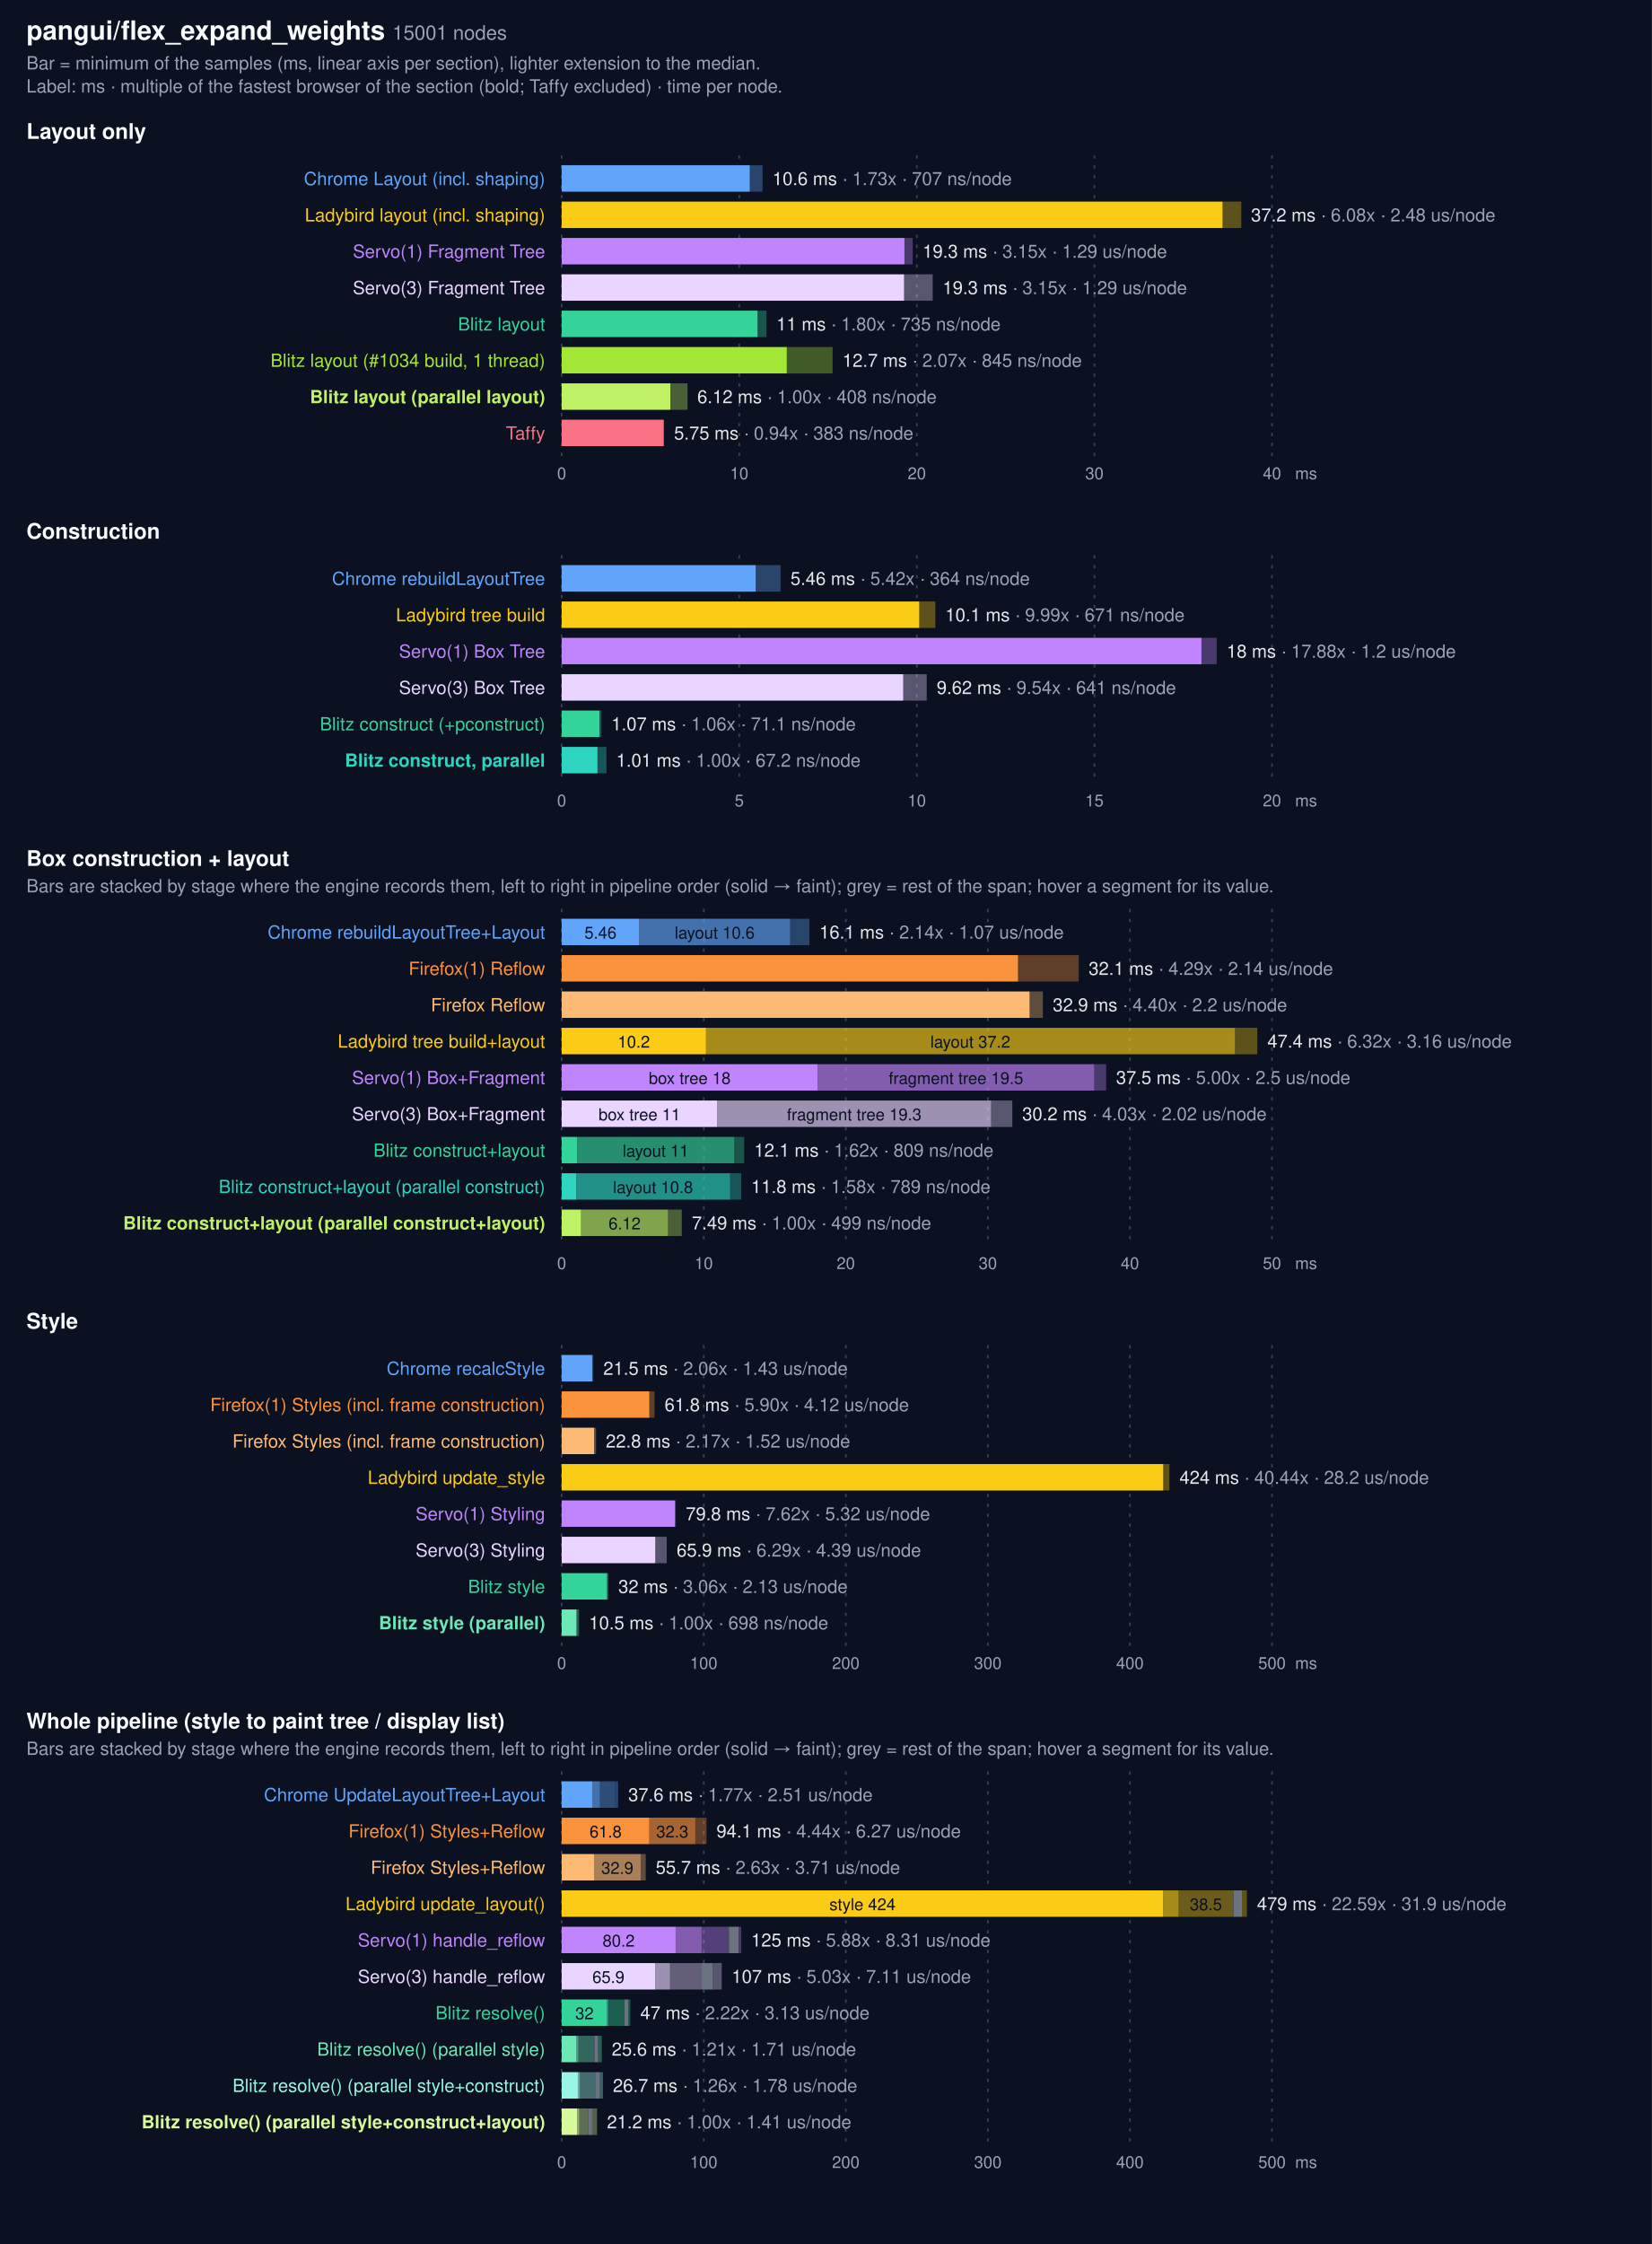
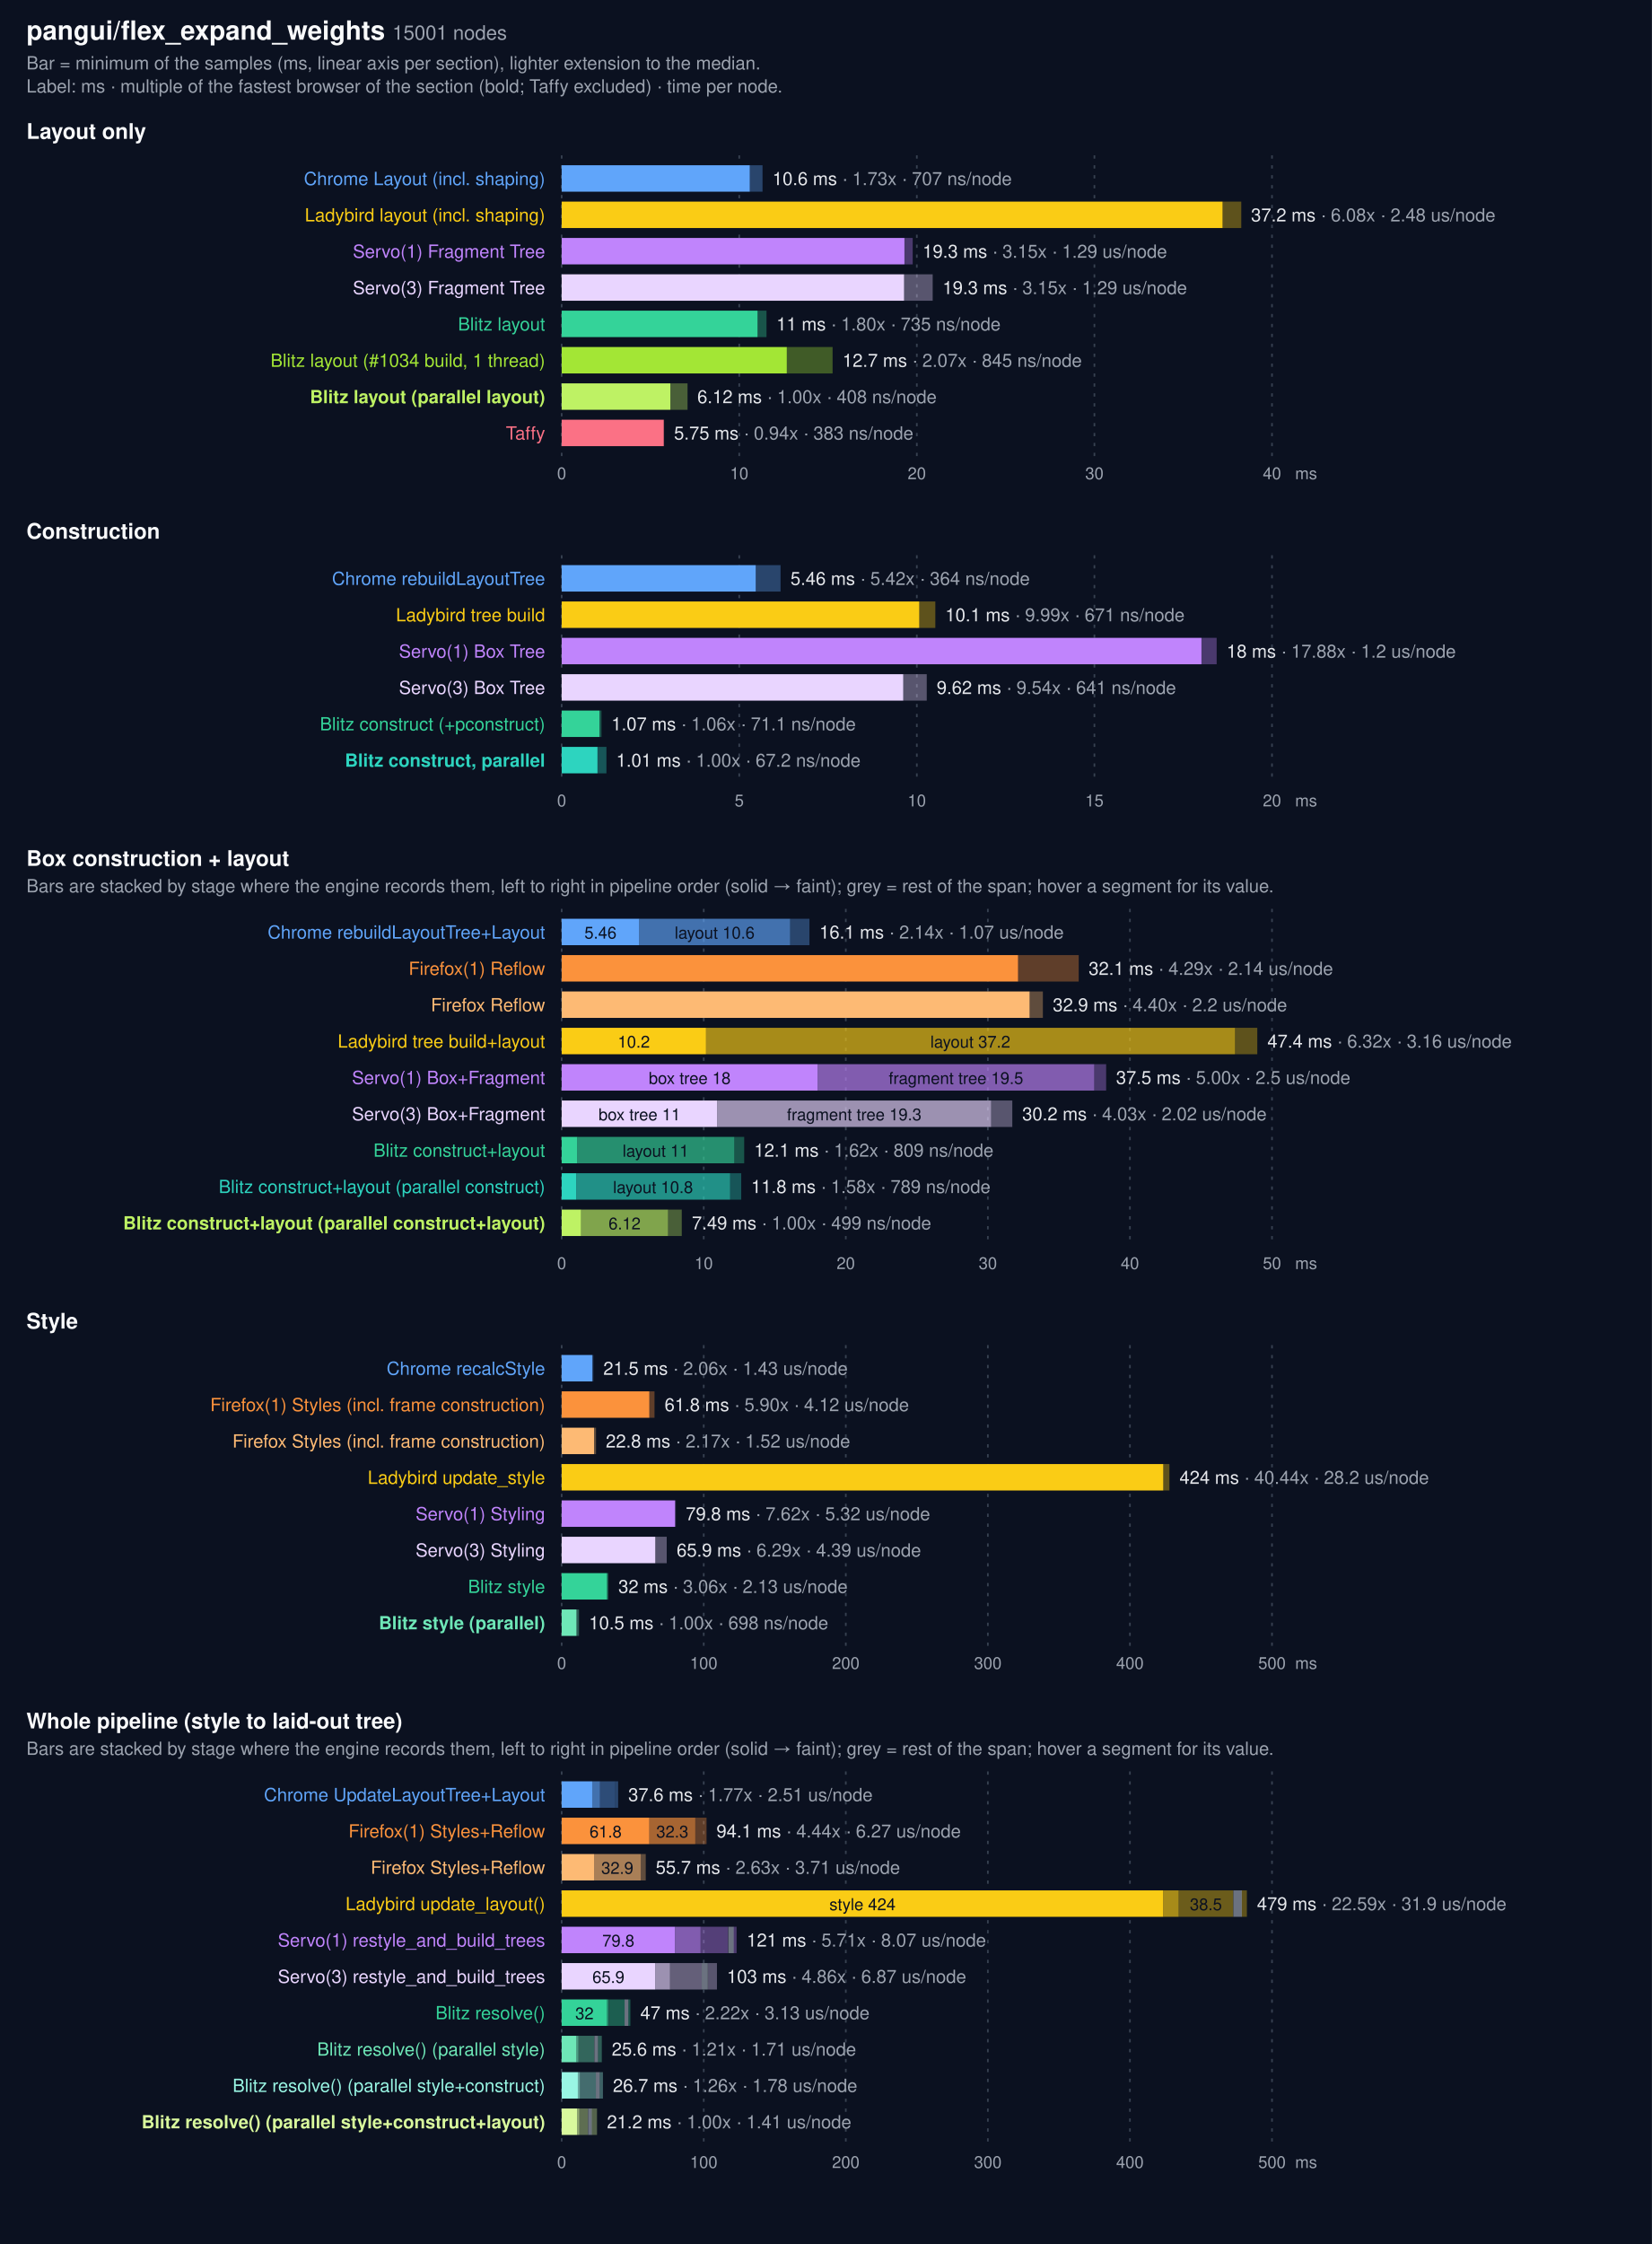
<svg xmlns="http://www.w3.org/2000/svg" width="1000" height="1358" viewBox="0 0 1000 1358" font-family="system-ui, -apple-system, Segoe UI, Helvetica, Arial, sans-serif">
  <rect width="1000" height="1358" fill="#0b1120" />
  <text x="16" y="24" fill="#f9fafb" font-size="16" font-weight="600">pangui/flex_expand_weights <tspan fill="#9ca3af" font-size="12" font-weight="400">15001 nodes</tspan>
  </text>
  <text x="16" y="42" fill="#9ca3af" font-size="11">Bar = minimum of the samples (ms, linear axis per section), lighter extension to the median.</text>
  <text x="16" y="56" fill="#9ca3af" font-size="11">Label: ms · multiple of the fastest browser of the section (bold; Taffy excluded) · time per node.</text>
  <text x="16" y="84" fill="#f9fafb" font-size="13" font-weight="600">Layout only</text>
  <line x1="340.0" x2="340.0" y1="94" y2="276" stroke="#374151" stroke-dasharray="2 4" />
  <text x="340.0" y="290" fill="#9ca3af" font-size="10" text-anchor="middle">0</text>
  <line x1="447.5" x2="447.5" y1="94" y2="276" stroke="#374151" stroke-dasharray="2 4" />
  <text x="447.5" y="290" fill="#9ca3af" font-size="10" text-anchor="middle">10</text>
  <line x1="555.0" x2="555.0" y1="94" y2="276" stroke="#374151" stroke-dasharray="2 4" />
  <text x="555.0" y="290" fill="#9ca3af" font-size="10" text-anchor="middle">20</text>
  <line x1="662.5" x2="662.5" y1="94" y2="276" stroke="#374151" stroke-dasharray="2 4" />
  <text x="662.5" y="290" fill="#9ca3af" font-size="10" text-anchor="middle">30</text>
  <line x1="770.0" x2="770.0" y1="94" y2="276" stroke="#374151" stroke-dasharray="2 4" />
  <text x="770.0" y="290" fill="#9ca3af" font-size="10" text-anchor="middle">40</text>
  <text x="784" y="290" fill="#9ca3af" font-size="10">ms</text>
  <text x="330" y="112" fill="#60a5fa" font-size="11" text-anchor="end">Chrome Layout (incl. shaping)</text>
  <rect x="340" y="100" width="113.9" height="16" fill="#60a5fa" />
  <rect x="453.9" y="100" width="7.7" height="16" fill="#60a5fa" opacity="0.35" />
  <text x="467.6" y="112" fill="#e5e7eb" font-size="11">10.6 ms <tspan fill="#9ca3af">· 1.73x · 707 ns/node</tspan>
  </text>
  <text x="330" y="134" fill="#facc15" font-size="11" text-anchor="end">Ladybird layout (incl. shaping)</text>
  <rect x="340" y="122" width="400.1" height="16" fill="#facc15" />
  <rect x="740.1" y="122" width="11.3" height="16" fill="#facc15" opacity="0.35" />
  <text x="757.3" y="134" fill="#e5e7eb" font-size="11">37.2 ms <tspan fill="#9ca3af">· 6.08x · 2.48 us/node</tspan>
  </text>
  <text x="330" y="156" fill="#c084fc" font-size="11" text-anchor="end">Servo(1) Fragment Tree</text>
  <rect x="340" y="144" width="207.5" height="16" fill="#c084fc" />
  <rect x="547.5" y="144" width="5.0" height="16" fill="#c084fc" opacity="0.35" />
  <text x="558.5" y="156" fill="#e5e7eb" font-size="11">19.3 ms <tspan fill="#9ca3af">· 3.15x · 1.29 us/node</tspan>
  </text>
  <text x="330" y="178" fill="#e9d5ff" font-size="11" text-anchor="end">Servo(3) Fragment Tree</text>
  <rect x="340" y="166" width="207.3" height="16" fill="#e9d5ff" />
  <rect x="547.3" y="166" width="17.3" height="16" fill="#e9d5ff" opacity="0.35" />
  <text x="570.6" y="178" fill="#e5e7eb" font-size="11">19.3 ms <tspan fill="#9ca3af">· 3.15x · 1.29 us/node</tspan>
  </text>
  <text x="330" y="200" fill="#34d399" font-size="11" text-anchor="end">Blitz layout</text>
  <rect x="340" y="188" width="118.6" height="16" fill="#34d399" />
  <rect x="458.6" y="188" width="5.4" height="16" fill="#34d399" opacity="0.35" />
  <text x="470.0" y="200" fill="#e5e7eb" font-size="11">11 ms <tspan fill="#9ca3af">· 1.80x · 735 ns/node</tspan>
  </text>
  <text x="330" y="222" fill="#a3e635" font-size="11" text-anchor="end">Blitz layout (#1034 build, 1 thread)</text>
  <rect x="340" y="210" width="136.3" height="16" fill="#a3e635" />
  <rect x="476.3" y="210" width="27.7" height="16" fill="#a3e635" opacity="0.35" />
  <text x="510.0" y="222" fill="#e5e7eb" font-size="11">12.7 ms <tspan fill="#9ca3af">· 2.07x · 845 ns/node</tspan>
  </text>
  <text x="330" y="244" fill="#bef264" font-size="11" text-anchor="end" font-weight="700">Blitz layout (parallel layout)</text>
  <rect x="340" y="232" width="65.8" height="16" fill="#bef264" />
  <rect x="405.8" y="232" width="10.4" height="16" fill="#bef264" opacity="0.35" />
  <text x="422.1" y="244" fill="#e5e7eb" font-size="11">6.12 ms <tspan fill="#9ca3af">· 1.00x · 408 ns/node</tspan>
  </text>
  <text x="330" y="266" fill="#fb7185" font-size="11" text-anchor="end">Taffy</text>
  <rect x="340" y="254" width="61.8" height="16" fill="#fb7185" />
  <rect x="401.8" y="254" width="0.2" height="16" fill="#fb7185" opacity="0.35" />
  <text x="408.0" y="266" fill="#e5e7eb" font-size="11">5.75 ms <tspan fill="#9ca3af">· 0.94x · 383 ns/node</tspan>
  </text>
  <text x="16" y="326" fill="#f9fafb" font-size="13" font-weight="600">Construction</text>
  <line x1="340.0" x2="340.0" y1="336" y2="474" stroke="#374151" stroke-dasharray="2 4" />
  <text x="340.0" y="488" fill="#9ca3af" font-size="10" text-anchor="middle">0</text>
  <line x1="447.5" x2="447.5" y1="336" y2="474" stroke="#374151" stroke-dasharray="2 4" />
  <text x="447.5" y="488" fill="#9ca3af" font-size="10" text-anchor="middle">5</text>
  <line x1="555.0" x2="555.0" y1="336" y2="474" stroke="#374151" stroke-dasharray="2 4" />
  <text x="555.0" y="488" fill="#9ca3af" font-size="10" text-anchor="middle">10</text>
  <line x1="662.5" x2="662.5" y1="336" y2="474" stroke="#374151" stroke-dasharray="2 4" />
  <text x="662.5" y="488" fill="#9ca3af" font-size="10" text-anchor="middle">15</text>
  <line x1="770.0" x2="770.0" y1="336" y2="474" stroke="#374151" stroke-dasharray="2 4" />
  <text x="770.0" y="488" fill="#9ca3af" font-size="10" text-anchor="middle">20</text>
  <text x="784" y="488" fill="#9ca3af" font-size="10">ms</text>
  <text x="330" y="354" fill="#60a5fa" font-size="11" text-anchor="end">Chrome rebuildLayoutTree</text>
  <rect x="340" y="342" width="117.5" height="16" fill="#60a5fa" />
  <rect x="457.5" y="342" width="15.0" height="16" fill="#60a5fa" opacity="0.35" />
  <text x="478.5" y="354" fill="#e5e7eb" font-size="11">5.46 ms <tspan fill="#9ca3af">· 5.42x · 364 ns/node</tspan>
  </text>
  <text x="330" y="376" fill="#facc15" font-size="11" text-anchor="end">Ladybird tree build</text>
  <rect x="340" y="364" width="216.5" height="16" fill="#facc15" />
  <rect x="556.5" y="364" width="9.7" height="16" fill="#facc15" opacity="0.35" />
  <text x="572.2" y="376" fill="#e5e7eb" font-size="11">10.1 ms <tspan fill="#9ca3af">· 9.99x · 671 ns/node</tspan>
  </text>
  <text x="330" y="398" fill="#c084fc" font-size="11" text-anchor="end">Servo(1) Box Tree</text>
  <rect x="340" y="386" width="387.3" height="16" fill="#c084fc" />
  <rect x="727.3" y="386" width="9.2" height="16" fill="#c084fc" opacity="0.35" />
  <text x="742.5" y="398" fill="#e5e7eb" font-size="11">18 ms <tspan fill="#9ca3af">· 17.88x · 1.2 us/node</tspan>
  </text>
  <text x="330" y="420" fill="#e9d5ff" font-size="11" text-anchor="end">Servo(3) Box Tree</text>
  <rect x="340" y="408" width="206.8" height="16" fill="#e9d5ff" />
  <rect x="546.8" y="408" width="14.2" height="16" fill="#e9d5ff" opacity="0.35" />
  <text x="567.0" y="420" fill="#e5e7eb" font-size="11">9.62 ms <tspan fill="#9ca3af">· 9.54x · 641 ns/node</tspan>
  </text>
  <text x="330" y="442" fill="#34d399" font-size="11" text-anchor="end">Blitz construct (+pconstruct)</text>
  <rect x="340" y="430" width="22.9" height="16" fill="#34d399" />
  <rect x="362.9" y="430" width="1.2" height="16" fill="#34d399" opacity="0.35" />
  <text x="370.1" y="442" fill="#e5e7eb" font-size="11">1.07 ms <tspan fill="#9ca3af">· 1.06x · 71.1 ns/node</tspan>
  </text>
  <text x="330" y="464" fill="#2dd4bf" font-size="11" text-anchor="end" font-weight="700">Blitz construct, parallel</text>
  <rect x="340" y="452" width="21.7" height="16" fill="#2dd4bf" />
  <rect x="361.7" y="452" width="5.4" height="16" fill="#2dd4bf" opacity="0.35" />
  <text x="373.0" y="464" fill="#e5e7eb" font-size="11">1.01 ms <tspan fill="#9ca3af">· 1.00x · 67.2 ns/node</tspan>
  </text>
  <text x="16" y="524" fill="#f9fafb" font-size="13" font-weight="600">Box construction + layout</text>
  <text x="16" y="540" fill="#9ca3af" font-size="11">Bars are stacked by stage where the engine records them, left to right in pipeline order (solid → faint); grey = rest of the span; hover a segment for its value.</text>
  <line x1="340.0" x2="340.0" y1="550" y2="754" stroke="#374151" stroke-dasharray="2 4" />
  <text x="340.0" y="768" fill="#9ca3af" font-size="10" text-anchor="middle">0</text>
  <line x1="426.0" x2="426.0" y1="550" y2="754" stroke="#374151" stroke-dasharray="2 4" />
  <text x="426.0" y="768" fill="#9ca3af" font-size="10" text-anchor="middle">10</text>
  <line x1="512.0" x2="512.0" y1="550" y2="754" stroke="#374151" stroke-dasharray="2 4" />
  <text x="512.0" y="768" fill="#9ca3af" font-size="10" text-anchor="middle">20</text>
  <line x1="598.0" x2="598.0" y1="550" y2="754" stroke="#374151" stroke-dasharray="2 4" />
  <text x="598.0" y="768" fill="#9ca3af" font-size="10" text-anchor="middle">30</text>
  <line x1="684.0" x2="684.0" y1="550" y2="754" stroke="#374151" stroke-dasharray="2 4" />
  <text x="684.0" y="768" fill="#9ca3af" font-size="10" text-anchor="middle">40</text>
  <line x1="770.0" x2="770.0" y1="550" y2="754" stroke="#374151" stroke-dasharray="2 4" />
  <text x="770.0" y="768" fill="#9ca3af" font-size="10" text-anchor="middle">50</text>
  <text x="784" y="768" fill="#9ca3af" font-size="10">ms</text>
  <text x="330" y="568" fill="#60a5fa" font-size="11" text-anchor="end">Chrome rebuildLayoutTree+Layout</text>
  <rect x="340.0" y="556" width="47.0" height="16" fill="#60a5fa" opacity="1.0" />
  <text x="363.5" y="568" fill="#0b1120" font-size="10" text-anchor="middle">5.46</text>
  <rect x="387.0" y="556" width="91.2" height="16" fill="#60a5fa" opacity="0.65" />
  <text x="432.6" y="568" fill="#0b1120" font-size="10" text-anchor="middle">layout 10.6</text>
  <rect x="478.1" y="556" width="11.9" height="16" fill="#60a5fa" opacity="0.35" />
  <text x="496.0" y="568" fill="#e5e7eb" font-size="11">16.1 ms <tspan fill="#9ca3af">· 2.14x · 1.07 us/node</tspan>
  </text>
  <text x="330" y="590" fill="#fb923c" font-size="11" text-anchor="end">Firefox(1) Reflow</text>
  <rect x="340" y="578" width="276.3" height="16" fill="#fb923c" />
  <rect x="616.3" y="578" width="36.7" height="16" fill="#fb923c" opacity="0.35" />
  <text x="659.0" y="590" fill="#e5e7eb" font-size="11">32.1 ms <tspan fill="#9ca3af">· 4.29x · 2.14 us/node</tspan>
  </text>
  <text x="330" y="612" fill="#fdba74" font-size="11" text-anchor="end">Firefox Reflow</text>
  <rect x="340" y="600" width="283.3" height="16" fill="#fdba74" />
  <rect x="623.3" y="600" width="8.0" height="16" fill="#fdba74" opacity="0.35" />
  <text x="637.3" y="612" fill="#e5e7eb" font-size="11">32.9 ms <tspan fill="#9ca3af">· 4.40x · 2.2 us/node</tspan>
  </text>
  <text x="330" y="634" fill="#facc15" font-size="11" text-anchor="end">Ladybird tree build+layout</text>
  <rect x="340.0" y="622" width="87.4" height="16" fill="#facc15" opacity="1.0" />
  <text x="383.7" y="634" fill="#0b1120" font-size="10" text-anchor="middle">10.2</text>
  <rect x="427.4" y="622" width="320.1" height="16" fill="#facc15" opacity="0.65" />
  <text x="587.4" y="634" fill="#0b1120" font-size="10" text-anchor="middle">layout 37.2</text>
  <rect x="747.4" y="622" width="13.7" height="16" fill="#facc15" opacity="0.35" />
  <text x="767.2" y="634" fill="#e5e7eb" font-size="11">47.4 ms <tspan fill="#9ca3af">· 6.32x · 3.16 us/node</tspan>
  </text>
  <text x="330" y="656" fill="#c084fc" font-size="11" text-anchor="end">Servo(1) Box+Fragment</text>
  <rect x="340.0" y="644" width="154.9" height="16" fill="#c084fc" opacity="1.0" />
  <text x="417.5" y="656" fill="#0b1120" font-size="10" text-anchor="middle">box tree 18</text>
  <rect x="494.9" y="644" width="167.5" height="16" fill="#c084fc" opacity="0.65" />
  <text x="578.7" y="656" fill="#0b1120" font-size="10" text-anchor="middle">fragment tree 19.5</text>
  <rect x="662.4" y="644" width="0.0" height="16" fill="#6b7280" opacity="1.0" />
  <rect x="662.4" y="644" width="7.2" height="16" fill="#c084fc" opacity="0.35" />
  <text x="675.6" y="656" fill="#e5e7eb" font-size="11">37.5 ms <tspan fill="#9ca3af">· 5.00x · 2.5 us/node</tspan>
  </text>
  <text x="330" y="678" fill="#e9d5ff" font-size="11" text-anchor="end">Servo(3) Box+Fragment</text>
  <rect x="340.0" y="666" width="94.2" height="16" fill="#e9d5ff" opacity="1.0" />
  <text x="387.1" y="678" fill="#0b1120" font-size="10" text-anchor="middle">box tree 11</text>
  <rect x="434.2" y="666" width="165.8" height="16" fill="#e9d5ff" opacity="0.65" />
  <text x="517.1" y="678" fill="#0b1120" font-size="10" text-anchor="middle">fragment tree 19.3</text>
  <rect x="600.0" y="666" width="0.0" height="16" fill="#6b7280" opacity="1.0" />
  <rect x="600.0" y="666" width="12.8" height="16" fill="#e9d5ff" opacity="0.35" />
  <text x="618.8" y="678" fill="#e5e7eb" font-size="11">30.2 ms <tspan fill="#9ca3af">· 4.03x · 2.02 us/node</tspan>
  </text>
  <text x="330" y="700" fill="#34d399" font-size="11" text-anchor="end">Blitz construct+layout</text>
  <rect x="340.0" y="688" width="9.5" height="16" fill="#34d399" opacity="1.0" />
  <rect x="349.5" y="688" width="94.9" height="16" fill="#34d399" opacity="0.65" />
  <text x="396.9" y="700" fill="#0b1120" font-size="10" text-anchor="middle">layout 11</text>
  <rect x="444.3" y="688" width="6.2" height="16" fill="#34d399" opacity="0.35" />
  <text x="456.5" y="700" fill="#e5e7eb" font-size="11">12.1 ms <tspan fill="#9ca3af">· 1.62x · 809 ns/node</tspan>
  </text>
  <text x="330" y="722" fill="#2dd4bf" font-size="11" text-anchor="end">Blitz construct+layout (parallel construct)</text>
  <rect x="340.0" y="710" width="8.9" height="16" fill="#2dd4bf" opacity="1.0" />
  <rect x="348.9" y="710" width="93.0" height="16" fill="#2dd4bf" opacity="0.65" />
  <text x="395.3" y="722" fill="#0b1120" font-size="10" text-anchor="middle">layout 10.8</text>
  <rect x="441.8" y="710" width="6.9" height="16" fill="#2dd4bf" opacity="0.35" />
  <text x="454.7" y="722" fill="#e5e7eb" font-size="11">11.8 ms <tspan fill="#9ca3af">· 1.58x · 789 ns/node</tspan>
  </text>
  <text x="330" y="744" fill="#bef264" font-size="11" text-anchor="end" font-weight="700">Blitz construct+layout (parallel construct+layout)</text>
  <rect x="340.0" y="732" width="11.8" height="16" fill="#bef264" opacity="1.0" />
  <rect x="351.8" y="732" width="52.6" height="16" fill="#bef264" opacity="0.65" />
  <text x="378.1" y="744" fill="#0b1120" font-size="10" text-anchor="middle">6.12</text>
  <rect x="404.4" y="732" width="8.3" height="16" fill="#bef264" opacity="0.35" />
  <text x="418.8" y="744" fill="#e5e7eb" font-size="11">7.49 ms <tspan fill="#9ca3af">· 1.00x · 499 ns/node</tspan>
  </text>
  <text x="16" y="804" fill="#f9fafb" font-size="13" font-weight="600">Style</text>
  <line x1="340.0" x2="340.0" y1="814" y2="996" stroke="#374151" stroke-dasharray="2 4" />
  <text x="340.0" y="1010" fill="#9ca3af" font-size="10" text-anchor="middle">0</text>
  <line x1="426.0" x2="426.0" y1="814" y2="996" stroke="#374151" stroke-dasharray="2 4" />
  <text x="426.0" y="1010" fill="#9ca3af" font-size="10" text-anchor="middle">100</text>
  <line x1="512.0" x2="512.0" y1="814" y2="996" stroke="#374151" stroke-dasharray="2 4" />
  <text x="512.0" y="1010" fill="#9ca3af" font-size="10" text-anchor="middle">200</text>
  <line x1="598.0" x2="598.0" y1="814" y2="996" stroke="#374151" stroke-dasharray="2 4" />
  <text x="598.0" y="1010" fill="#9ca3af" font-size="10" text-anchor="middle">300</text>
  <line x1="684.0" x2="684.0" y1="814" y2="996" stroke="#374151" stroke-dasharray="2 4" />
  <text x="684.0" y="1010" fill="#9ca3af" font-size="10" text-anchor="middle">400</text>
  <line x1="770.0" x2="770.0" y1="814" y2="996" stroke="#374151" stroke-dasharray="2 4" />
  <text x="770.0" y="1010" fill="#9ca3af" font-size="10" text-anchor="middle">500</text>
  <text x="784" y="1010" fill="#9ca3af" font-size="10">ms</text>
  <text x="330" y="832" fill="#60a5fa" font-size="11" text-anchor="end">Chrome recalcStyle</text>
  <rect x="340" y="820" width="18.5" height="16" fill="#60a5fa" />
  <rect x="358.5" y="820" width="0.7" height="16" fill="#60a5fa" opacity="0.35" />
  <text x="365.2" y="832" fill="#e5e7eb" font-size="11">21.5 ms <tspan fill="#9ca3af">· 2.06x · 1.43 us/node</tspan>
  </text>
  <text x="330" y="854" fill="#fb923c" font-size="11" text-anchor="end">Firefox(1) Styles (incl. frame construction)</text>
  <rect x="340" y="842" width="53.1" height="16" fill="#fb923c" />
  <rect x="393.1" y="842" width="3.1" height="16" fill="#fb923c" opacity="0.35" />
  <text x="402.3" y="854" fill="#e5e7eb" font-size="11">61.8 ms <tspan fill="#9ca3af">· 5.90x · 4.12 us/node</tspan>
  </text>
  <text x="330" y="876" fill="#fdba74" font-size="11" text-anchor="end">Firefox Styles (incl. frame construction)</text>
  <rect x="340" y="864" width="19.6" height="16" fill="#fdba74" />
  <rect x="359.6" y="864" width="1.2" height="16" fill="#fdba74" opacity="0.35" />
  <text x="366.7" y="876" fill="#e5e7eb" font-size="11">22.8 ms <tspan fill="#9ca3af">· 2.17x · 1.52 us/node</tspan>
  </text>
  <text x="330" y="898" fill="#facc15" font-size="11" text-anchor="end">Ladybird update_style</text>
  <rect x="340" y="886" width="364.2" height="16" fill="#facc15" />
  <rect x="704.2" y="886" width="3.7" height="16" fill="#facc15" opacity="0.35" />
  <text x="714.0" y="898" fill="#e5e7eb" font-size="11">424 ms <tspan fill="#9ca3af">· 40.44x · 28.2 us/node</tspan>
  </text>
  <text x="330" y="920" fill="#c084fc" font-size="11" text-anchor="end">Servo(1) Styling</text>
  <rect x="340" y="908" width="68.6" height="16" fill="#c084fc" />
  <rect x="408.6" y="908" width="0.5" height="16" fill="#c084fc" opacity="0.35" />
  <text x="415.1" y="920" fill="#e5e7eb" font-size="11">79.8 ms <tspan fill="#9ca3af">· 7.62x · 5.32 us/node</tspan>
  </text>
  <text x="330" y="942" fill="#e9d5ff" font-size="11" text-anchor="end">Servo(3) Styling</text>
  <rect x="340" y="930" width="56.7" height="16" fill="#e9d5ff" />
  <rect x="396.7" y="930" width="6.9" height="16" fill="#e9d5ff" opacity="0.35" />
  <text x="409.6" y="942" fill="#e5e7eb" font-size="11">65.9 ms <tspan fill="#9ca3af">· 6.29x · 4.39 us/node</tspan>
  </text>
  <text x="330" y="964" fill="#34d399" font-size="11" text-anchor="end">Blitz style</text>
  <rect x="340" y="952" width="27.5" height="16" fill="#34d399" />
  <rect x="367.5" y="952" width="0.8" height="16" fill="#34d399" opacity="0.35" />
  <text x="374.3" y="964" fill="#e5e7eb" font-size="11">32 ms <tspan fill="#9ca3af">· 3.06x · 2.13 us/node</tspan>
  </text>
  <text x="330" y="986" fill="#6ee7b7" font-size="11" text-anchor="end" font-weight="700">Blitz style (parallel)</text>
  <rect x="340" y="974" width="9.0" height="16" fill="#6ee7b7" />
  <rect x="349.0" y="974" width="1.5" height="16" fill="#6ee7b7" opacity="0.35" />
  <text x="356.5" y="986" fill="#e5e7eb" font-size="11">10.5 ms <tspan fill="#9ca3af">· 1.00x · 698 ns/node</tspan>
  </text>
-   <text x="16" y="1046" fill="#f9fafb" font-size="13" font-weight="600">Whole pipeline (style to paint tree / display list)</text>
+   <text x="16" y="1046" fill="#f9fafb" font-size="13" font-weight="600">Whole pipeline (style to laid-out tree)</text>
  <text x="16" y="1062" fill="#9ca3af" font-size="11">Bars are stacked by stage where the engine records them, left to right in pipeline order (solid → faint); grey = rest of the span; hover a segment for its value.</text>
  <line x1="340.0" x2="340.0" y1="1072" y2="1298" stroke="#374151" stroke-dasharray="2 4" />
  <text x="340.0" y="1312" fill="#9ca3af" font-size="10" text-anchor="middle">0</text>
  <line x1="426.0" x2="426.0" y1="1072" y2="1298" stroke="#374151" stroke-dasharray="2 4" />
  <text x="426.0" y="1312" fill="#9ca3af" font-size="10" text-anchor="middle">100</text>
  <line x1="512.0" x2="512.0" y1="1072" y2="1298" stroke="#374151" stroke-dasharray="2 4" />
  <text x="512.0" y="1312" fill="#9ca3af" font-size="10" text-anchor="middle">200</text>
  <line x1="598.0" x2="598.0" y1="1072" y2="1298" stroke="#374151" stroke-dasharray="2 4" />
  <text x="598.0" y="1312" fill="#9ca3af" font-size="10" text-anchor="middle">300</text>
  <line x1="684.0" x2="684.0" y1="1072" y2="1298" stroke="#374151" stroke-dasharray="2 4" />
  <text x="684.0" y="1312" fill="#9ca3af" font-size="10" text-anchor="middle">400</text>
  <line x1="770.0" x2="770.0" y1="1072" y2="1298" stroke="#374151" stroke-dasharray="2 4" />
  <text x="770.0" y="1312" fill="#9ca3af" font-size="10" text-anchor="middle">500</text>
  <text x="784" y="1312" fill="#9ca3af" font-size="10">ms</text>
  <text x="330" y="1090" fill="#60a5fa" font-size="11" text-anchor="end">Chrome UpdateLayoutTree+Layout</text>
  <rect x="340.0" y="1078" width="18.5" height="16" fill="#60a5fa" opacity="1.0" />
  <rect x="358.5" y="1078" width="4.7" height="16" fill="#60a5fa" opacity="0.65" />
  <rect x="363.2" y="1078" width="9.1" height="16" fill="#60a5fa" opacity="0.4" />
  <rect x="372.3" y="1078" width="0.0" height="16" fill="#6b7280" opacity="1.0" />
  <rect x="372.3" y="1078" width="1.9" height="16" fill="#60a5fa" opacity="0.35" />
  <text x="380.3" y="1090" fill="#e5e7eb" font-size="11">37.6 ms <tspan fill="#9ca3af">· 1.77x · 2.51 us/node</tspan>
  </text>
  <text x="330" y="1112" fill="#fb923c" font-size="11" text-anchor="end">Firefox(1) Styles+Reflow</text>
  <rect x="340.0" y="1100" width="53.1" height="16" fill="#fb923c" opacity="1.0" />
  <text x="366.6" y="1112" fill="#0b1120" font-size="10" text-anchor="middle">61.8</text>
  <rect x="393.1" y="1100" width="27.8" height="16" fill="#fb923c" opacity="0.65" />
  <text x="407.0" y="1112" fill="#0b1120" font-size="10" text-anchor="middle">32.3</text>
  <rect x="420.9" y="1100" width="6.8" height="16" fill="#fb923c" opacity="0.35" />
  <text x="433.7" y="1112" fill="#e5e7eb" font-size="11">94.1 ms <tspan fill="#9ca3af">· 4.44x · 6.27 us/node</tspan>
  </text>
  <text x="330" y="1134" fill="#fdba74" font-size="11" text-anchor="end">Firefox Styles+Reflow</text>
  <rect x="340.0" y="1122" width="19.6" height="16" fill="#fdba74" opacity="1.0" />
  <rect x="359.6" y="1122" width="28.3" height="16" fill="#fdba74" opacity="0.65" />
  <text x="373.7" y="1134" fill="#0b1120" font-size="10" text-anchor="middle">32.9</text>
  <rect x="387.9" y="1122" width="3.0" height="16" fill="#fdba74" opacity="0.35" />
  <text x="396.9" y="1134" fill="#e5e7eb" font-size="11">55.7 ms <tspan fill="#9ca3af">· 2.63x · 3.71 us/node</tspan>
  </text>
  <text x="330" y="1156" fill="#facc15" font-size="11" text-anchor="end">Ladybird update_layout()</text>
  <rect x="340.0" y="1144" width="364.2" height="16" fill="#facc15" opacity="1.0" />
  <text x="522.1" y="1156" fill="#0b1120" font-size="10" text-anchor="middle">style 424</text>
  <rect x="704.2" y="1144" width="9.3" height="16" fill="#facc15" opacity="0.65" />
  <rect x="713.5" y="1144" width="33.1" height="16" fill="#facc15" opacity="0.4" />
  <text x="730.0" y="1156" fill="#0b1120" font-size="10" text-anchor="middle">38.5</text>
  <rect x="746.6" y="1144" width="5.2" height="16" fill="#6b7280" opacity="1.0" />
  <rect x="751.7" y="1144" width="3.1" height="16" fill="#facc15" opacity="0.35" />
  <text x="760.9" y="1156" fill="#e5e7eb" font-size="11">479 ms <tspan fill="#9ca3af">· 22.59x · 31.9 us/node</tspan>
  </text>
-   <text x="330" y="1178" fill="#c084fc" font-size="11" text-anchor="end">Servo(1) handle_reflow</text>
-   <rect x="340.0" y="1166" width="69.0" height="16" fill="#c084fc" opacity="1.0" />
-   <text x="374.5" y="1178" fill="#0b1120" font-size="10" text-anchor="middle">80.2</text>
-   <rect x="409.0" y="1166" width="15.7" height="16" fill="#c084fc" opacity="0.65" />
-   <rect x="424.6" y="1166" width="16.6" height="16" fill="#c084fc" opacity="0.4" />
-   <rect x="441.2" y="1166" width="6.0" height="16" fill="#6b7280" opacity="1.0" />
-   <rect x="447.3" y="1166" width="1.4" height="16" fill="#c084fc" opacity="0.35" />
-   <text x="454.7" y="1178" fill="#e5e7eb" font-size="11">125 ms <tspan fill="#9ca3af">· 5.88x · 8.31 us/node</tspan>
-   </text>
-   <text x="330" y="1200" fill="#e9d5ff" font-size="11" text-anchor="end">Servo(3) handle_reflow</text>
+   <text x="330" y="1178" fill="#c084fc" font-size="11" text-anchor="end">Servo(1) restyle_and_build_trees</text>
+   <rect x="340.0" y="1166" width="68.6" height="16" fill="#c084fc" opacity="1.0" />
+   <text x="374.3" y="1178" fill="#0b1120" font-size="10" text-anchor="middle">79.8</text>
+   <rect x="408.6" y="1166" width="15.5" height="16" fill="#c084fc" opacity="0.65" />
+   <rect x="424.1" y="1166" width="16.7" height="16" fill="#c084fc" opacity="0.4" />
+   <rect x="440.9" y="1166" width="3.3" height="16" fill="#6b7280" opacity="1.0" />
+   <rect x="444.1" y="1166" width="1.8" height="16" fill="#c084fc" opacity="0.35" />
+   <text x="452.0" y="1178" fill="#e5e7eb" font-size="11">121 ms <tspan fill="#9ca3af">· 5.71x · 8.07 us/node</tspan>
+   </text>
+   <text x="330" y="1200" fill="#e9d5ff" font-size="11" text-anchor="end">Servo(3) restyle_and_build_trees</text>
  <rect x="340.0" y="1188" width="56.7" height="16" fill="#e9d5ff" opacity="1.0" />
  <text x="368.3" y="1200" fill="#0b1120" font-size="10" text-anchor="middle">65.9</text>
  <rect x="396.7" y="1188" width="8.8" height="16" fill="#e9d5ff" opacity="0.65" />
  <rect x="405.4" y="1188" width="19.4" height="16" fill="#e9d5ff" opacity="0.4" />
-   <rect x="424.8" y="1188" width="6.8" height="16" fill="#6b7280" opacity="1.0" />
-   <rect x="431.7" y="1188" width="5.2" height="16" fill="#e9d5ff" opacity="0.35" />
-   <text x="442.9" y="1200" fill="#e5e7eb" font-size="11">107 ms <tspan fill="#9ca3af">· 5.03x · 7.11 us/node</tspan>
+   <rect x="424.8" y="1188" width="3.7" height="16" fill="#6b7280" opacity="1.0" />
+   <rect x="428.6" y="1188" width="5.4" height="16" fill="#e9d5ff" opacity="0.35" />
+   <text x="440.0" y="1200" fill="#e5e7eb" font-size="11">103 ms <tspan fill="#9ca3af">· 4.86x · 6.87 us/node</tspan>
  </text>
  <text x="330" y="1222" fill="#34d399" font-size="11" text-anchor="end">Blitz resolve()</text>
  <rect x="340.0" y="1210" width="27.5" height="16" fill="#34d399" opacity="1.0" />
  <text x="353.8" y="1222" fill="#0b1120" font-size="10" text-anchor="middle">32</text>
  <rect x="367.5" y="1210" width="0.9" height="16" fill="#34d399" opacity="0.65" />
  <rect x="368.5" y="1210" width="9.7" height="16" fill="#34d399" opacity="0.4" />
  <rect x="378.1" y="1210" width="2.3" height="16" fill="#6b7280" opacity="1.0" />
  <rect x="380.4" y="1210" width="1.2" height="16" fill="#34d399" opacity="0.35" />
  <text x="387.6" y="1222" fill="#e5e7eb" font-size="11">47 ms <tspan fill="#9ca3af">· 2.22x · 3.13 us/node</tspan>
  </text>
  <text x="330" y="1244" fill="#6ee7b7" font-size="11" text-anchor="end">Blitz resolve() (parallel style)</text>
  <rect x="340.0" y="1232" width="9.0" height="16" fill="#6ee7b7" opacity="1.0" />
  <rect x="349.0" y="1232" width="1.2" height="16" fill="#6ee7b7" opacity="0.65" />
  <rect x="350.2" y="1232" width="9.6" height="16" fill="#6ee7b7" opacity="0.4" />
  <rect x="359.8" y="1232" width="2.2" height="16" fill="#6b7280" opacity="1.0" />
  <rect x="362.0" y="1232" width="2.3" height="16" fill="#6ee7b7" opacity="0.35" />
  <text x="370.3" y="1244" fill="#e5e7eb" font-size="11">25.6 ms <tspan fill="#9ca3af">· 1.21x · 1.71 us/node</tspan>
  </text>
  <text x="330" y="1266" fill="#99f6e4" font-size="11" text-anchor="end">Blitz resolve() (parallel style+construct)</text>
  <rect x="340.0" y="1254" width="9.8" height="16" fill="#99f6e4" opacity="1.0" />
  <rect x="349.8" y="1254" width="1.3" height="16" fill="#99f6e4" opacity="0.65" />
  <rect x="351.1" y="1254" width="9.6" height="16" fill="#99f6e4" opacity="0.4" />
  <rect x="360.7" y="1254" width="2.3" height="16" fill="#6b7280" opacity="1.0" />
  <rect x="363.0" y="1254" width="2.0" height="16" fill="#99f6e4" opacity="0.35" />
  <text x="371.0" y="1266" fill="#e5e7eb" font-size="11">26.7 ms <tspan fill="#9ca3af">· 1.26x · 1.78 us/node</tspan>
  </text>
  <text x="330" y="1288" fill="#d9f99d" font-size="11" text-anchor="end" font-weight="700">Blitz resolve() (parallel style+construct+layout)</text>
  <rect x="340.0" y="1276" width="9.4" height="16" fill="#d9f99d" opacity="1.0" />
  <rect x="349.4" y="1276" width="1.4" height="16" fill="#d9f99d" opacity="0.65" />
  <rect x="350.9" y="1276" width="5.1" height="16" fill="#d9f99d" opacity="0.4" />
  <rect x="356.0" y="1276" width="2.3" height="16" fill="#6b7280" opacity="1.0" />
  <rect x="358.2" y="1276" width="3.2" height="16" fill="#d9f99d" opacity="0.35" />
  <text x="367.4" y="1288" fill="#e5e7eb" font-size="11">21.2 ms <tspan fill="#9ca3af">· 1.00x · 1.41 us/node</tspan>
  </text>
</svg>
